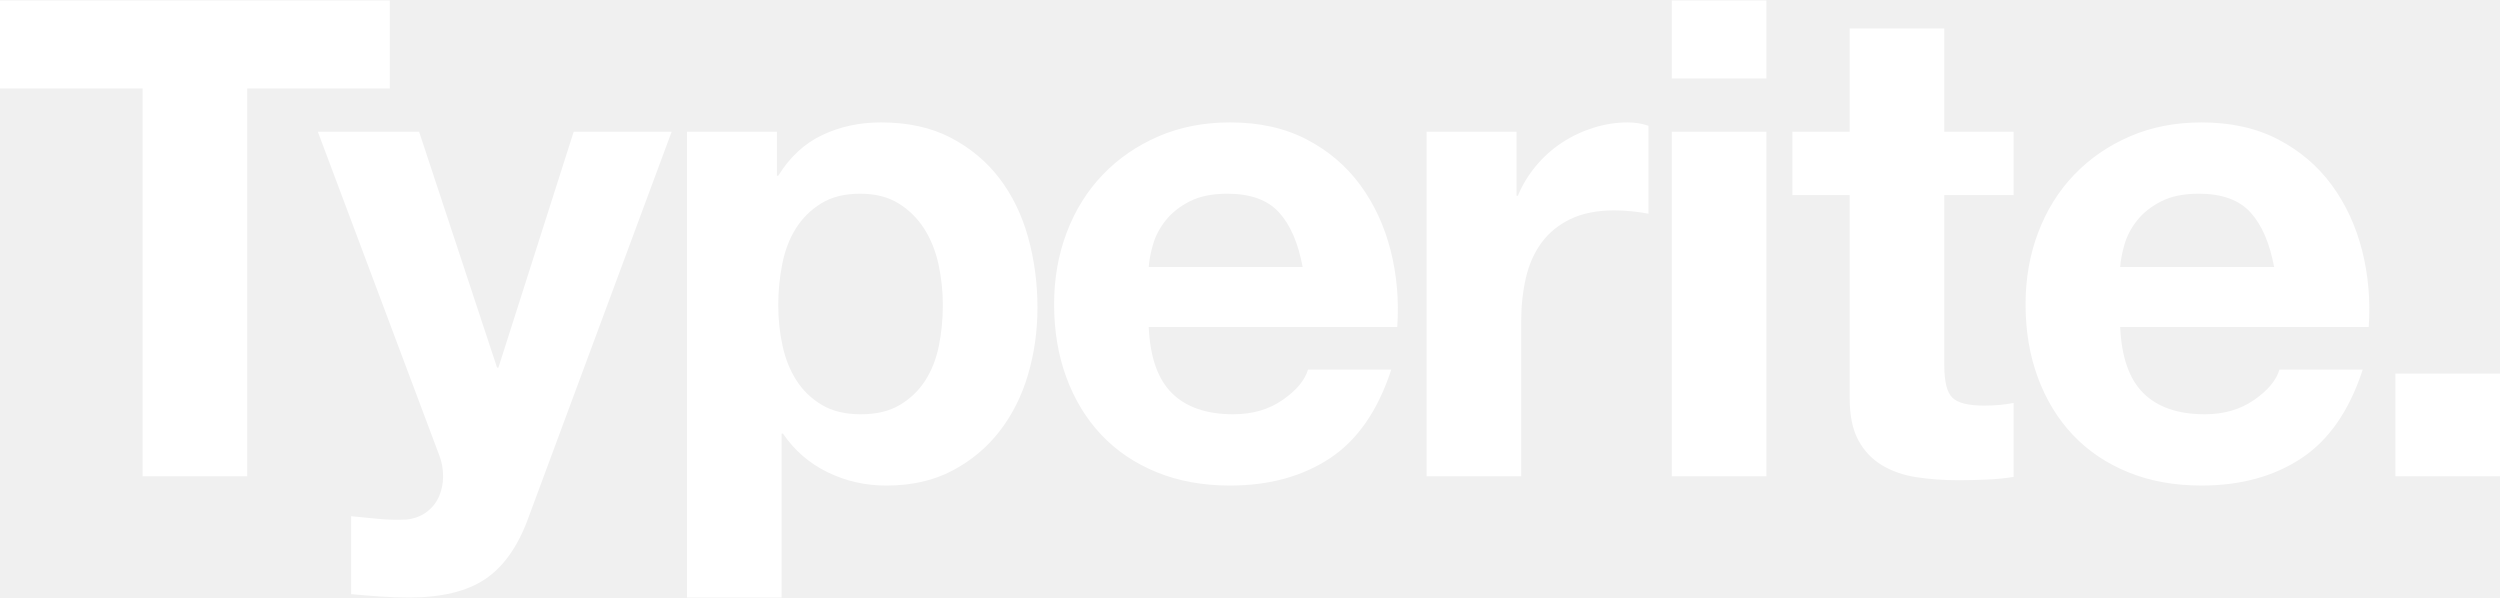
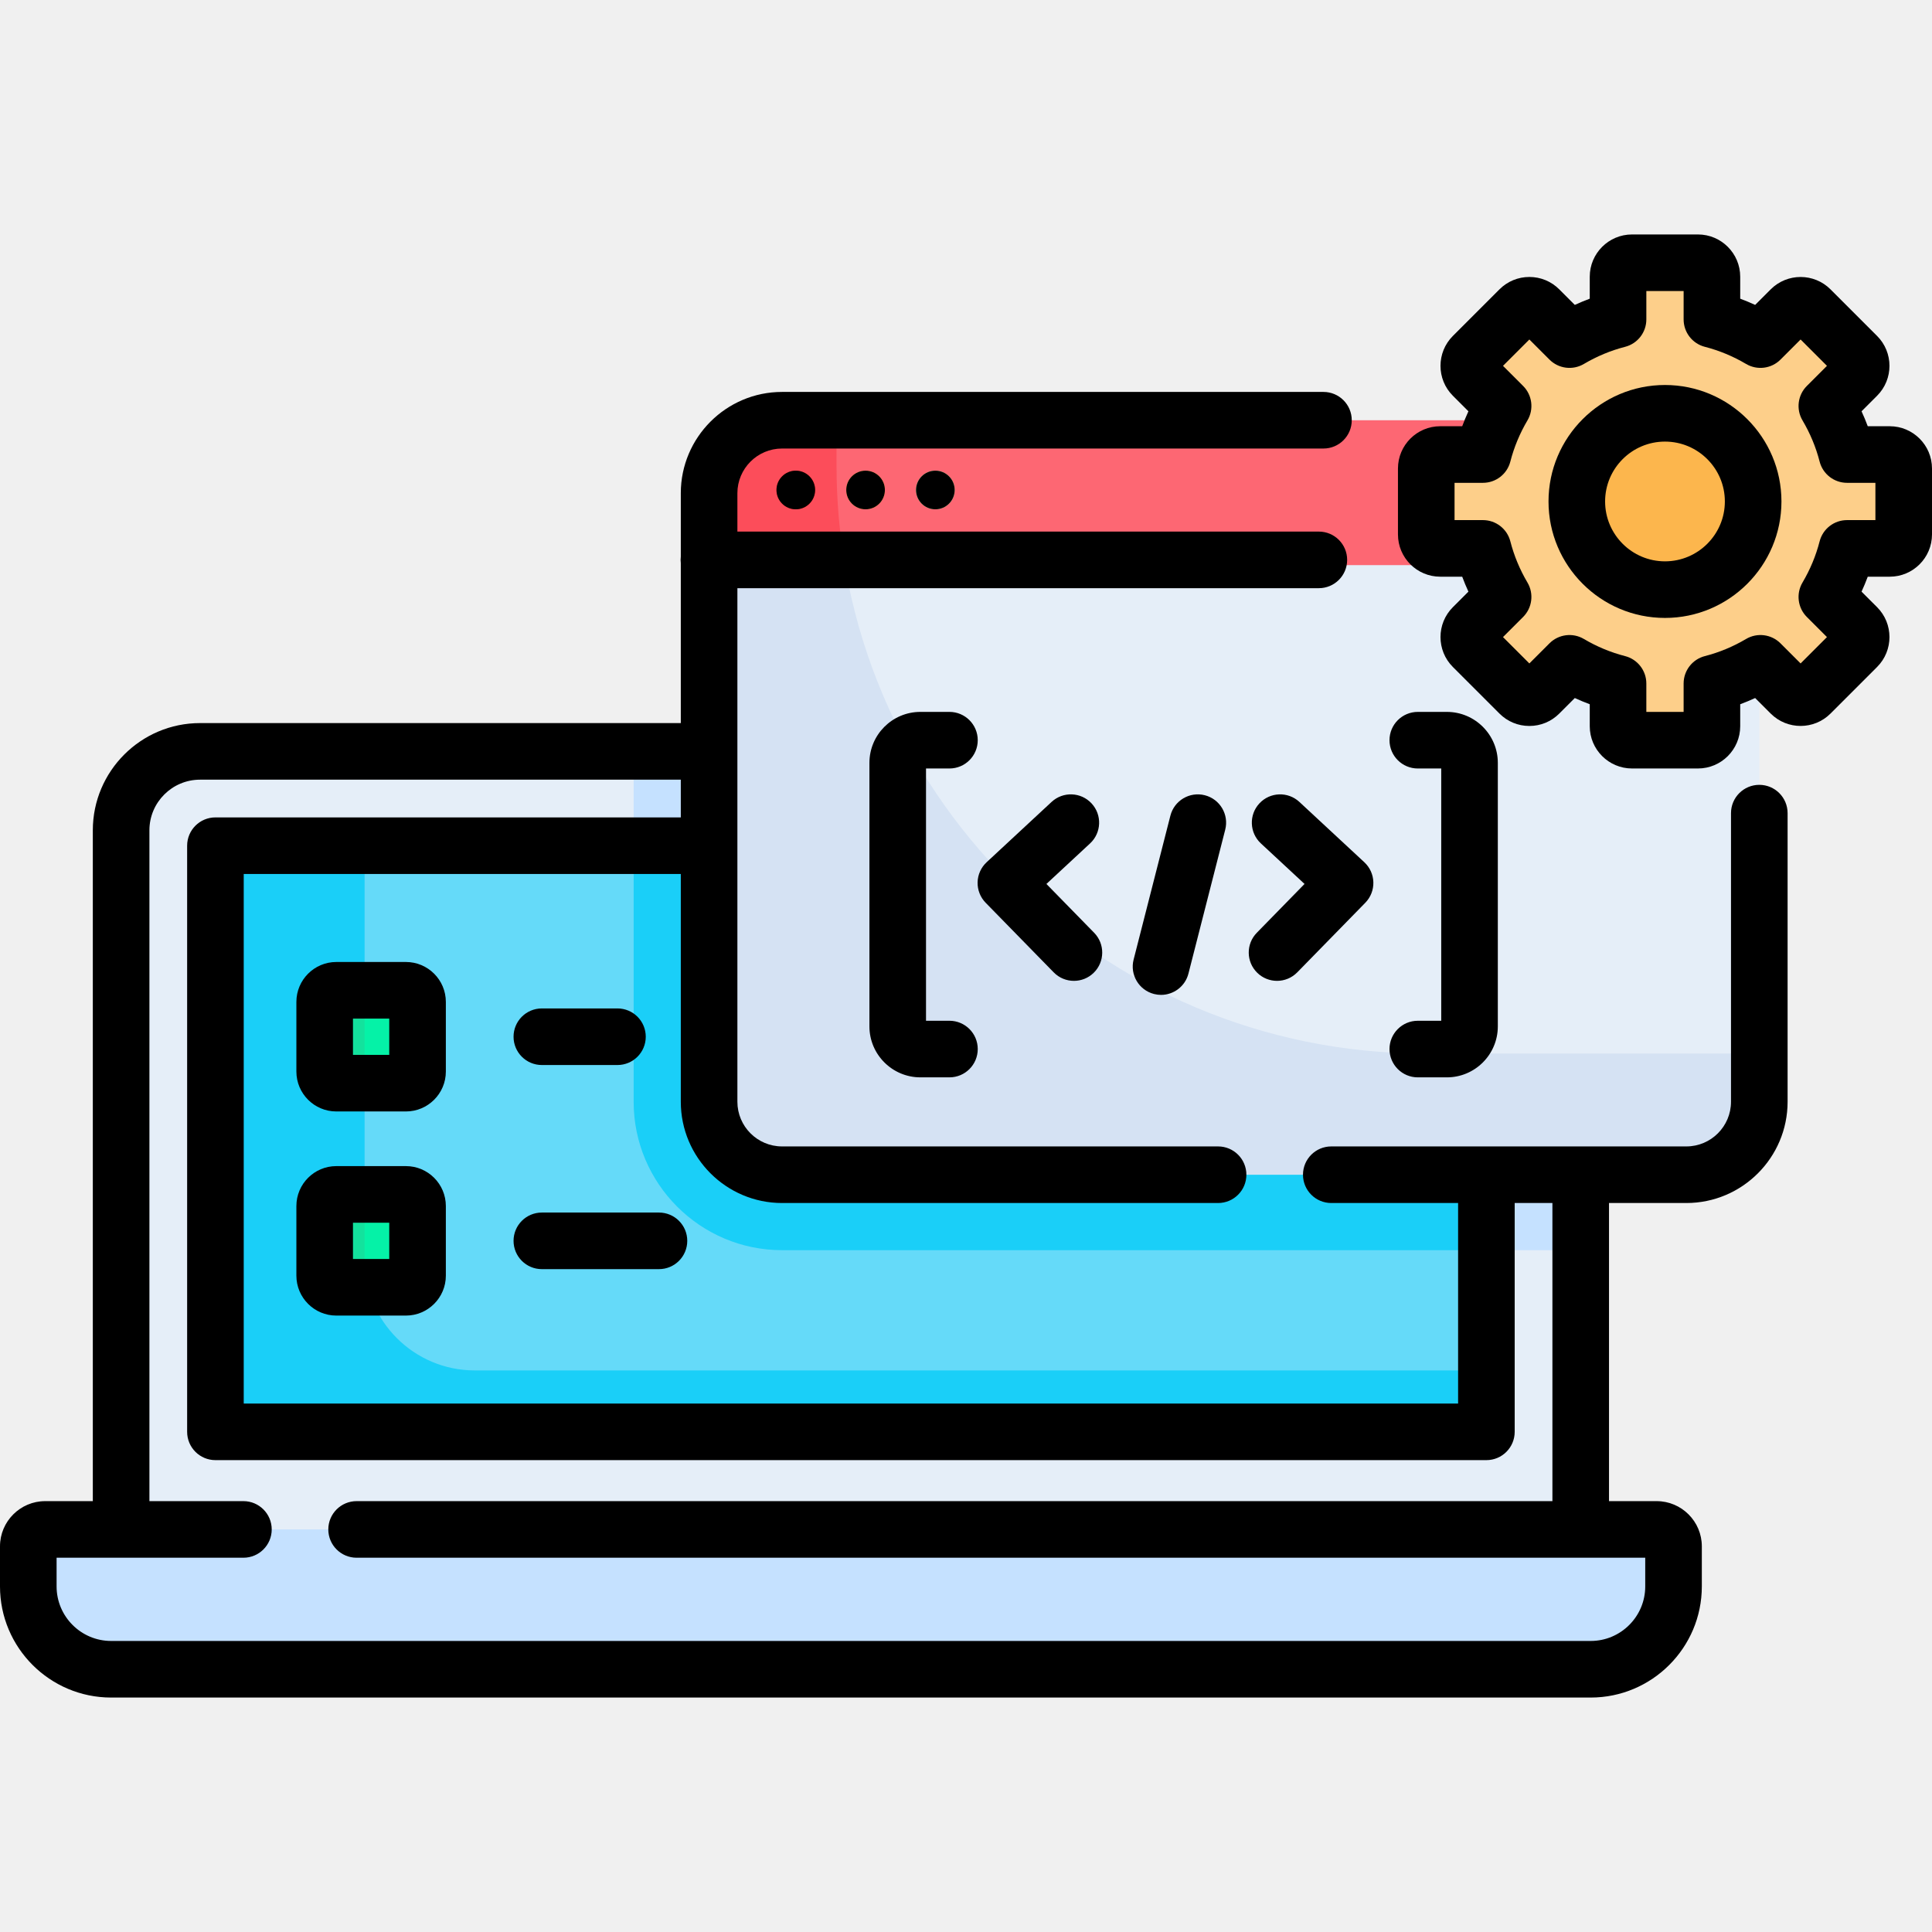
- <svg xmlns="http://www.w3.org/2000/svg" version="1.1" id="Layer_1" x="0px" y="0px" width="292.651px" height="70px" viewBox="0 0 292.651 70" enable-background="new 0 0 292.651 70" xml:space="preserve">
-   <path fill="#FFFFFF" d="M45.63,10.352H28.938v45.396H16.692V10.352H0V0.056h45.63V10.352z M58.343,43.034h-0.156l-9.126-27.612  H37.206l14.196,37.83c0.312,0.78,0.468,1.612,0.468,2.496c0,0.831-0.156,1.611-0.468,2.34c-0.312,0.728-0.793,1.339-1.443,1.833  c-0.651,0.494-1.443,0.793-2.379,0.897c-1.092,0.051-2.184,0.025-3.276-0.078c-1.092-0.104-2.158-0.208-3.198-0.312v9.125  c1.143,0.104,2.274,0.195,3.393,0.273c1.117,0.078,2.249,0.117,3.393,0.117c3.795,0,6.759-0.715,8.892-2.145  c2.132-1.432,3.795-3.758,4.992-6.981l16.848-45.396H67.157L58.343,43.034z M120.354,27.785c0.728,2.626,1.092,5.37,1.092,8.229  c0,2.704-0.364,5.304-1.092,7.8c-0.729,2.496-1.833,4.707-3.315,6.63c-1.482,1.925-3.328,3.471-5.538,4.641  c-2.211,1.17-4.797,1.755-7.761,1.755c-2.445,0-4.732-0.52-6.864-1.56c-2.133-1.04-3.874-2.547-5.226-4.524h-0.156v19.188H80.417  V15.422h10.53v5.148h0.156c1.352-2.184,3.067-3.77,5.147-4.758c2.079-0.987,4.368-1.482,6.864-1.482  c3.171,0,5.901,0.598,8.189,1.794c2.288,1.197,4.186,2.782,5.694,4.758C118.507,22.859,119.624,25.16,120.354,27.785z   M110.369,35.702c0-1.611-0.17-3.198-0.507-4.758c-0.339-1.56-0.897-2.95-1.677-4.173c-0.78-1.221-1.782-2.209-3.004-2.964  c-1.222-0.753-2.718-1.131-4.484-1.131c-1.821,0-3.342,0.377-4.563,1.131c-1.222,0.754-2.211,1.729-2.964,2.925  c-0.754,1.197-1.287,2.587-1.599,4.173c-0.313,1.587-0.468,3.186-0.468,4.797c0,1.665,0.168,3.264,0.507,4.797  c0.337,1.535,0.884,2.887,1.638,4.057c0.753,1.17,1.741,2.119,2.964,2.847c1.222,0.729,2.742,1.092,4.563,1.092  c1.819,0,3.34-0.363,4.563-1.092c1.222-0.728,2.21-1.677,2.964-2.847s1.287-2.521,1.6-4.057  C110.213,38.965,110.369,37.367,110.369,35.702z M162.785,29.306c0.728,2.86,0.987,5.85,0.779,8.97h-29.093  c0.156,3.537,1.065,6.123,2.73,7.761c1.663,1.638,4.056,2.457,7.176,2.457c2.235,0,4.159-0.558,5.771-1.677  c1.611-1.118,2.6-2.301,2.965-3.549h9.75c-1.561,4.784-3.953,8.242-7.177,10.374c-3.225,2.131-7.125,3.197-11.7,3.197  c-3.172,0-6.032-0.52-8.579-1.56c-2.549-1.04-4.707-2.496-6.475-4.368c-1.769-1.872-3.133-4.107-4.095-6.708  c-0.963-2.6-1.443-5.46-1.443-8.58c0-3.015,0.494-5.823,1.482-8.423c0.987-2.6,2.391-4.848,4.212-6.747  c1.819-1.897,3.99-3.393,6.513-4.485c2.521-1.092,5.316-1.638,8.385-1.638c3.433,0,6.421,0.663,8.97,1.989  c2.547,1.326,4.641,3.108,6.278,5.343C160.874,23.898,162.055,26.447,162.785,29.306z M152.489,31.255  c-0.521-2.807-1.443-4.939-2.77-6.396c-1.326-1.455-3.341-2.184-6.044-2.184c-1.769,0-3.237,0.3-4.407,0.897  c-1.17,0.598-2.105,1.339-2.808,2.223c-0.702,0.885-1.197,1.821-1.482,2.808c-0.286,0.988-0.455,1.872-0.507,2.651H152.489z   M186.534,14.954c-1.326,0.417-2.562,1.002-3.705,1.755c-1.145,0.754-2.158,1.665-3.042,2.73c-0.885,1.066-1.587,2.223-2.105,3.471  h-0.156v-7.488h-10.53v40.326h11.076V37.574c0-1.768,0.182-3.444,0.546-5.031c0.363-1.585,0.975-2.963,1.833-4.133  s1.989-2.093,3.393-2.769c1.404-0.675,3.12-1.014,5.148-1.014c0.675,0,1.377,0.039,2.106,0.117c0.728,0.078,1.352,0.169,1.871,0.273  V14.72c-0.779-0.26-1.586-0.39-2.418-0.39C189.198,14.33,187.86,14.539,186.534,14.954z M195.699,9.182h11.075V0.056h-11.075V9.182z   M195.699,55.748h11.075V15.422h-11.075V55.748z M227.6,3.332h-11.076v12.09h-6.708v7.41h6.708v23.79  c0,2.028,0.338,3.666,1.015,4.914c0.675,1.248,1.599,2.224,2.769,2.925c1.17,0.702,2.521,1.17,4.056,1.404  c1.533,0.234,3.159,0.351,4.875,0.351c1.093,0,2.21-0.026,3.354-0.077c1.143-0.053,2.184-0.156,3.12-0.313v-8.658  c-1.041,0.209-2.185,0.313-3.433,0.313c-1.872,0-3.12-0.313-3.743-0.937c-0.624-0.624-0.937-1.872-0.937-3.744V22.832h8.112v-7.41  H227.6V3.332z M276.505,29.306c0.728,2.86,0.987,5.85,0.779,8.97h-29.094c0.156,3.537,1.065,6.123,2.73,7.761  c1.663,1.638,4.056,2.457,7.176,2.457c2.235,0,4.159-0.558,5.771-1.677c1.611-1.118,2.6-2.301,2.965-3.549h9.75  c-1.561,4.784-3.953,8.242-7.177,10.374c-3.225,2.131-7.125,3.197-11.7,3.197c-3.172,0-6.032-0.52-8.579-1.56  c-2.549-1.04-4.707-2.496-6.475-4.368c-1.769-1.872-3.133-4.107-4.095-6.708c-0.963-2.6-1.443-5.46-1.443-8.58  c0-3.015,0.494-5.823,1.482-8.423c0.987-2.6,2.391-4.848,4.212-6.747c1.819-1.897,3.99-3.393,6.513-4.485  c2.521-1.092,5.316-1.638,8.385-1.638c3.433,0,6.422,0.663,8.971,1.989c2.547,1.326,4.641,3.108,6.278,5.343  C274.594,23.898,275.776,26.447,276.505,29.306z M266.209,31.255c-0.521-2.807-1.443-4.939-2.77-6.396  c-1.326-1.455-3.342-2.184-6.045-2.184c-1.769,0-3.237,0.3-4.407,0.897c-1.17,0.598-2.105,1.339-2.808,2.223  c-0.702,0.885-1.197,1.821-1.482,2.808c-0.286,0.988-0.455,1.872-0.507,2.651H266.209z M280.405,43.736v12.012h12.246V43.736  H280.405z" />
+ <svg xmlns="http://www.w3.org/2000/svg" id="Capa_1" enable-background="new 0 0 512.095 512.095" height="512" viewBox="0 0 512.095 512.095" width="512">
+   <path d="m418.983 311.37v107.02h-386.88s0-145.871 0-198.309c0-11.556 9.368-20.921 20.924-20.921h109.617 25.309 231.03z" fill="#e5eef8" />
+   <path d="m167.953 199.16v92.87c0 21.692 17.648 39.341 39.341 39.341h211.688v-20-112.211h-231.03z" fill="#c5e1ff" />
+   <path d="m187.953 224.16h-25.309-101.833c-2.048 0-3.708 1.66-3.708 3.708v147.946c0 2.048 1.66 3.708 3.708 3.708h329.464c2.048 0 3.708-1.66 3.708-3.708v-64.444-83.503c0-2.048-1.66-3.708-3.708-3.708h-202.322z" fill="#65daf9" />
+   <path d="m125.841 363.243c-16.126 0-29.199-13.073-29.199-29.199v-109.884h-35.831c-2.048 0-3.708 1.66-3.708 3.708v147.946c0 2.048 1.66 3.708 3.708 3.708h329.464c2.048 0 3.708-1.66 3.708-3.708v-12.571z" fill="#1acff8" />
+   <path d="m390.275 224.16h-202.322-20v67.87c0 21.692 17.648 39.341 39.341 39.341h186.688v-20-83.503c.001-2.048-1.659-3.708-3.707-3.708z" fill="#1acff8" />
+   <path d="m350.798 111.387h-143.504c-10.682 0-19.342 8.66-19.342 19.342v161.3c0 10.682 8.66 19.342 19.342 19.342h239.683c10.682 0 19.342-8.66 19.342-19.342v-76.5-104.142z" fill="#e5eef8" />
+   <path d="m377.528 279.241c-86.044 0-155.797-69.753-155.797-155.797v-12.056h-14.437c-10.682 0-19.342 8.66-19.342 19.342v161.3c0 10.682 8.66 19.342 19.342 19.342h239.683c10.682 0 19.342-8.66 19.342-19.342v-12.788h-88.791z" fill="#d5e2f3" />
+   <path d="m207.294 111.387c-10.682 0-19.342 8.66-19.342 19.341v19.058h278.366v-38.399h-115.52z" fill="#fd6773" />
+   <path d="m221.731 111.387h-14.437c-10.682 0-19.342 8.66-19.342 19.341v19.058h36.007c-1.459-8.564-2.229-17.363-2.229-26.343v-12.056z" fill="#fc4d5a" />
+   <circle cx="210.933" cy="129.876" fill="#e81c18" r="5.12" />
+   <circle cx="229.429" cy="129.876" fill="#fdc33f" r="5.12" />
+   <circle cx="247.925" cy="129.876" fill="#8fffa6" r="5.12" />
+   <path d="m421.629 442.452h-392.173c-12.126 0-21.956-9.83-21.956-21.956v-10.727c0-2.419 1.961-4.379 4.379-4.379h427.327c2.419 0 4.379 1.961 4.379 4.379v10.727c.001 12.126-9.83 21.956-21.956 21.956z" fill="#c5e1ff" />
+   <path d="m500.894 120.478h-11.323c-1.177-4.58-2.999-8.9-5.347-12.871l8.018-8.018c1.445-1.445 1.445-3.789 0-5.234l-12.36-12.36c-1.445-1.445-3.788-1.445-5.234 0l-8.018 8.018c-3.971-2.348-8.291-4.169-12.871-5.347v-11.323c0-2.044-1.657-3.701-3.701-3.701h-17.479c-2.044 0-3.701 1.657-3.701 3.701v11.323c-4.58 1.178-8.9 2.999-12.871 5.347l-8.018-8.018c-1.445-1.445-3.788-1.445-5.234 0l-12.36 12.36c-1.445 1.445-1.445 3.789 0 5.234l8.018 8.018c-2.348 3.971-4.169 8.291-5.347 12.871h-11.323c-2.044 0-3.701 1.657-3.701 3.701v17.48c0 2.044 1.657 3.701 3.701 3.701h11.323c1.177 4.58 2.999 8.9 5.347 12.871l-8.018 8.018c-1.445 1.446-1.445 3.788 0 5.234l12.36 12.36c1.445 1.445 3.788 1.445 5.234 0l8.018-8.018c3.971 2.348 8.291 4.169 12.871 5.347v11.323c0 2.044 1.657 3.701 3.701 3.701h17.479c2.044 0 3.701-1.657 3.701-3.701v-11.325c4.58-1.178 8.9-2.999 12.871-5.347l8.018 8.018c1.445 1.445 3.789 1.445 5.234 0l12.36-12.36c1.445-1.446 1.445-3.788 0-5.234l-8.018-8.018c2.348-3.971 4.169-8.291 5.347-12.871h11.323c2.044 0 3.701-1.657 3.701-3.701v-17.48c0-2.042-1.657-3.699-3.701-3.699z" fill="#fdcf8a" />
+   <circle cx="441.319" cy="132.918" fill="#fcb64d" r="23.371" />
+   <path d="m107.596 287.103h-18.456c-1.701 0-3.081-1.379-3.081-3.081v-18.456c0-1.701 1.379-3.081 3.081-3.081h18.456c1.701 0 3.081 1.379 3.081 3.081v18.456c-.001 1.702-1.38 3.081-3.081 3.081z" fill="#05f2a7" />
+   <path d="m89.14 287.103h7.502v-24.618h-7.502c-1.701 0-3.081 1.379-3.081 3.081v18.456c0 1.702 1.379 3.081 3.081 3.081z" fill="#13e29d" />
+   <path d="m107.596 341.206h-18.456c-1.701 0-3.081-1.379-3.081-3.081v-18.456c0-1.701 1.379-3.081 3.081-3.081h18.456c1.701 0 3.081 1.379 3.081 3.081v18.456c-.001 1.702-1.38 3.081-3.081 3.081z" fill="#05f2a7" />
+   <path d="m89.14 341.206h8.39c-.578-2.292-.888-4.69-.888-7.162v-17.456h-7.502c-1.701 0-3.081 1.379-3.081 3.081v18.456c0 1.702 1.379 3.081 3.081 3.081z" fill="#13e29d" />
+   <path d="m466.319 208.029c-4.142 0-7.5 3.357-7.5 7.5v76.5c0 6.529-5.312 11.842-11.842 11.842h-27.975c-.007 0-.013-.001-.019-.001s-.013.001-.019.001h-24.961c-.007 0-.013-.001-.019-.001s-.013.001-.019.001h-41.097c-4.142 0-7.5 3.357-7.5 7.5s3.358 7.5 7.5 7.5h33.616v53.15h-321.881v-140.361h115.85v60.369c0 14.801 12.041 26.842 26.841 26.842h115.572c4.142 0 7.5-3.357 7.5-7.5s-3.358-7.5-7.5-7.5h-115.572c-6.529 0-11.841-5.313-11.841-11.842v-136.126h154.122c4.142 0 7.5-3.357 7.5-7.5s-3.358-7.5-7.5-7.5h-154.122v-10.175c0-6.529 5.312-11.842 11.841-11.842h143.503c4.142 0 7.5-3.357 7.5-7.5s-3.358-7.5-7.5-7.5h-143.503c-14.8 0-26.841 12.041-26.841 26.842v16.803c-.033.286-.055.576-.055.872s.021.585.055.872v42.385h-127.427c-15.673 0-28.423 12.75-28.423 28.421v177.809h-12.619c-6.608 0-11.984 5.376-11.984 11.983v10.623c0 16.242 13.214 29.456 29.457 29.456h392.173c16.242 0 29.456-13.214 29.456-29.456v-10.623c0-6.607-5.376-11.983-11.984-11.983h-12.619v-79.019h20.495c14.801 0 26.842-12.041 26.842-26.842v-76.5c-.001-4.142-3.359-7.5-7.501-7.5zm-54.837 189.861h-316.961c-4.142 0-7.5 3.357-7.5 7.5s3.358 7.5 7.5 7.5h341.564v7.606c0 7.971-6.485 14.456-14.456 14.456h-392.172c-7.971 0-14.457-6.485-14.457-14.456v-7.606h49.521c4.142 0 7.5-3.357 7.5-7.5s-3.358-7.5-7.5-7.5h-24.918v-177.809c0-7.4 6.021-13.421 13.423-13.421h127.427v10h-123.35c-4.142 0-7.5 3.357-7.5 7.5v155.361c0 4.143 3.358 7.5 7.5 7.5h336.88c4.142 0 7.5-3.357 7.5-7.5v-60.65h10v79.019z" />
+   <circle cx="210.933" cy="129.875" r="5.12" />
+   <circle cx="229.429" cy="129.875" r="5.12" />
+   <circle cx="247.925" cy="129.875" r="5.12" />
+   <path d="m500.894 112.978h-5.827c-.498-1.339-1.047-2.659-1.646-3.961l4.125-4.124c4.368-4.368 4.368-11.474 0-15.842l-12.36-12.359c-4.366-4.366-11.472-4.367-15.84 0l-4.125 4.125c-1.301-.6-2.623-1.148-3.961-1.646v-5.827c0-6.176-5.024-11.2-11.201-11.2h-17.479c-6.176 0-11.201 5.024-11.201 11.2v5.827c-1.338.498-2.66 1.047-3.961 1.646l-4.124-4.124c-2.115-2.116-4.928-3.281-7.921-3.281-2.992 0-5.804 1.165-7.92 3.28l-12.36 12.359c-4.368 4.368-4.368 11.474 0 15.842l4.125 4.124c-.599 1.302-1.148 2.622-1.646 3.961h-5.827c-6.176 0-11.201 5.024-11.201 11.201v17.479c0 6.176 5.024 11.2 11.201 11.2h5.827c.498 1.339 1.047 2.66 1.646 3.961l-4.125 4.124c-4.366 4.366-4.367 11.472 0 15.842l12.36 12.359c2.116 2.115 4.928 3.28 7.92 3.28 2.993 0 5.806-1.165 7.92-3.28l4.125-4.125c1.301.6 2.623 1.148 3.961 1.646v5.827c0 6.177 5.024 11.201 11.201 11.201h17.479c6.176 0 11.201-5.024 11.201-11.201v-5.827c1.338-.498 2.66-1.047 3.961-1.646l4.125 4.125c4.366 4.365 11.473 4.365 15.84 0l12.362-12.361c4.365-4.368 4.364-11.474-.002-15.84l-4.125-4.124c.599-1.301 1.148-2.622 1.646-3.961h5.827c6.176 0 11.201-5.024 11.201-11.2v-17.479c0-6.177-5.025-11.201-11.201-11.201zm-3.799 24.88h-7.524c-3.423 0-6.412 2.317-7.264 5.633-.979 3.81-2.506 7.484-4.539 10.921-1.743 2.946-1.269 6.7 1.152 9.121l5.332 5.331-6.987 6.987-5.332-5.332c-2.421-2.421-6.173-2.896-9.12-1.152-3.438 2.032-7.112 3.56-10.922 4.539-3.315.853-5.632 3.841-5.632 7.264v7.524h-9.881v-7.524c0-3.423-2.317-6.411-5.632-7.264-3.809-.979-7.484-2.507-10.922-4.539-2.947-1.742-6.7-1.269-9.12 1.152l-5.332 5.331-6.987-6.986 5.332-5.331c2.421-2.421 2.895-6.174 1.153-9.121-2.032-3.437-3.559-7.111-4.539-10.922-.853-3.314-3.841-5.632-7.264-5.632h-7.524v-9.881h7.524c3.423 0 6.411-2.317 7.264-5.632.979-3.81 2.507-7.484 4.54-10.923 1.742-2.947 1.267-6.699-1.153-9.12l-5.332-5.331 6.987-6.986 5.332 5.331c2.422 2.421 6.174 2.895 9.12 1.152 3.438-2.032 7.113-3.56 10.922-4.539 3.315-.853 5.632-3.841 5.632-7.264v-7.523h9.881v7.523c0 3.423 2.317 6.411 5.632 7.264 3.81.979 7.484 2.507 10.922 4.539 2.948 1.742 6.7 1.269 9.12-1.152l5.332-5.332 6.987 6.987-5.332 5.331c-2.421 2.421-2.895 6.174-1.153 9.121 2.033 3.438 3.56 7.112 4.539 10.921.852 3.315 3.841 5.633 7.264 5.633h7.524z" />
+   <path d="m441.319 102.047c-17.022 0-30.871 13.849-30.871 30.871s13.849 30.871 30.871 30.871 30.871-13.849 30.871-30.871-13.849-30.871-30.871-30.871zm0 46.742c-8.751 0-15.871-7.12-15.871-15.871s7.12-15.871 15.871-15.871 15.871 7.12 15.871 15.871-7.12 15.871-15.871 15.871z" />
+   <path d="m251.661 203.694c4.142 0 7.5-3.357 7.5-7.5s-3.358-7.5-7.5-7.5h-7.707c-7.447 0-13.505 6.059-13.505 13.505v69.857c0 7.447 6.059 13.506 13.505 13.506h7.707c4.142 0 7.5-3.357 7.5-7.5s-3.358-7.5-7.5-7.5h-6.212v-66.868z" />
+   <path d="m375.8 270.563c-4.142 0-7.5 3.357-7.5 7.5s3.358 7.5 7.5 7.5h7.707c7.447 0 13.505-6.059 13.505-13.506v-69.857c0-7.446-6.059-13.505-13.505-13.505h-7.707c-4.142 0-7.5 3.357-7.5 7.5s3.358 7.5 7.5 7.5h6.212v66.868z" />
+   <path d="m279.291 257.729c1.47 1.503 3.416 2.257 5.363 2.257 1.891 0 3.784-.711 5.243-2.138 2.962-2.896 3.015-7.644.12-10.605l-12.655-12.943 11.576-10.749c3.035-2.818 3.211-7.564.392-10.6-2.817-3.035-7.563-3.212-10.599-.393l-17.215 15.986c-1.482 1.377-2.346 3.293-2.395 5.315-.048 2.021.721 3.978 2.135 5.424z" />
+   <path d="m333.814 212.95c-2.819 3.035-2.643 7.781.392 10.6l11.576 10.749-12.655 12.943c-2.896 2.962-2.842 7.71.12 10.605 1.459 1.427 3.351 2.138 5.243 2.138 1.947 0 3.894-.754 5.363-2.257l18.035-18.445c1.414-1.446 2.184-3.402 2.135-5.424s-.913-3.938-2.395-5.315l-17.215-15.986c-3.036-2.82-7.78-2.642-10.599.392z" />
+   <path d="m310.225 216.197-9.749 38.148c-1.025 4.013 1.396 8.098 5.41 9.123.623.159 1.248.235 1.862.235 3.345 0 6.395-2.255 7.261-5.646l9.749-38.148c1.025-4.013-1.396-8.098-5.41-9.123-4.013-1.023-8.098 1.398-9.123 5.411z" />
+   <path d="m118.176 265.566c0-5.834-4.747-10.581-10.581-10.581h-18.455c-5.834 0-10.581 4.747-10.581 10.581v18.456c0 5.834 4.747 10.581 10.581 10.581h18.456c5.834 0 10.581-4.747 10.581-10.581v-18.456zm-15 14.038h-9.618v-9.618h9.618z" />
+   <path d="m143.621 282.294h20.044c4.142 0 7.5-3.357 7.5-7.5s-3.358-7.5-7.5-7.5h-20.044c-4.142 0-7.5 3.357-7.5 7.5s3.358 7.5 7.5 7.5z" />
+   <path d="m107.596 309.088h-18.456c-5.834 0-10.581 4.747-10.581 10.581v18.456c0 5.834 4.747 10.581 10.581 10.581h18.456c5.834 0 10.581-4.747 10.581-10.581v-18.456c-.001-5.834-4.747-10.581-10.581-10.581zm-4.42 24.618h-9.618v-9.618h9.618z" />
+   <path d="m143.621 336.397h31.044c4.142 0 7.5-3.357 7.5-7.5s-3.358-7.5-7.5-7.5h-31.044c-4.142 0-7.5 3.357-7.5 7.5s3.358 7.5 7.5 7.5z" />
</svg>
